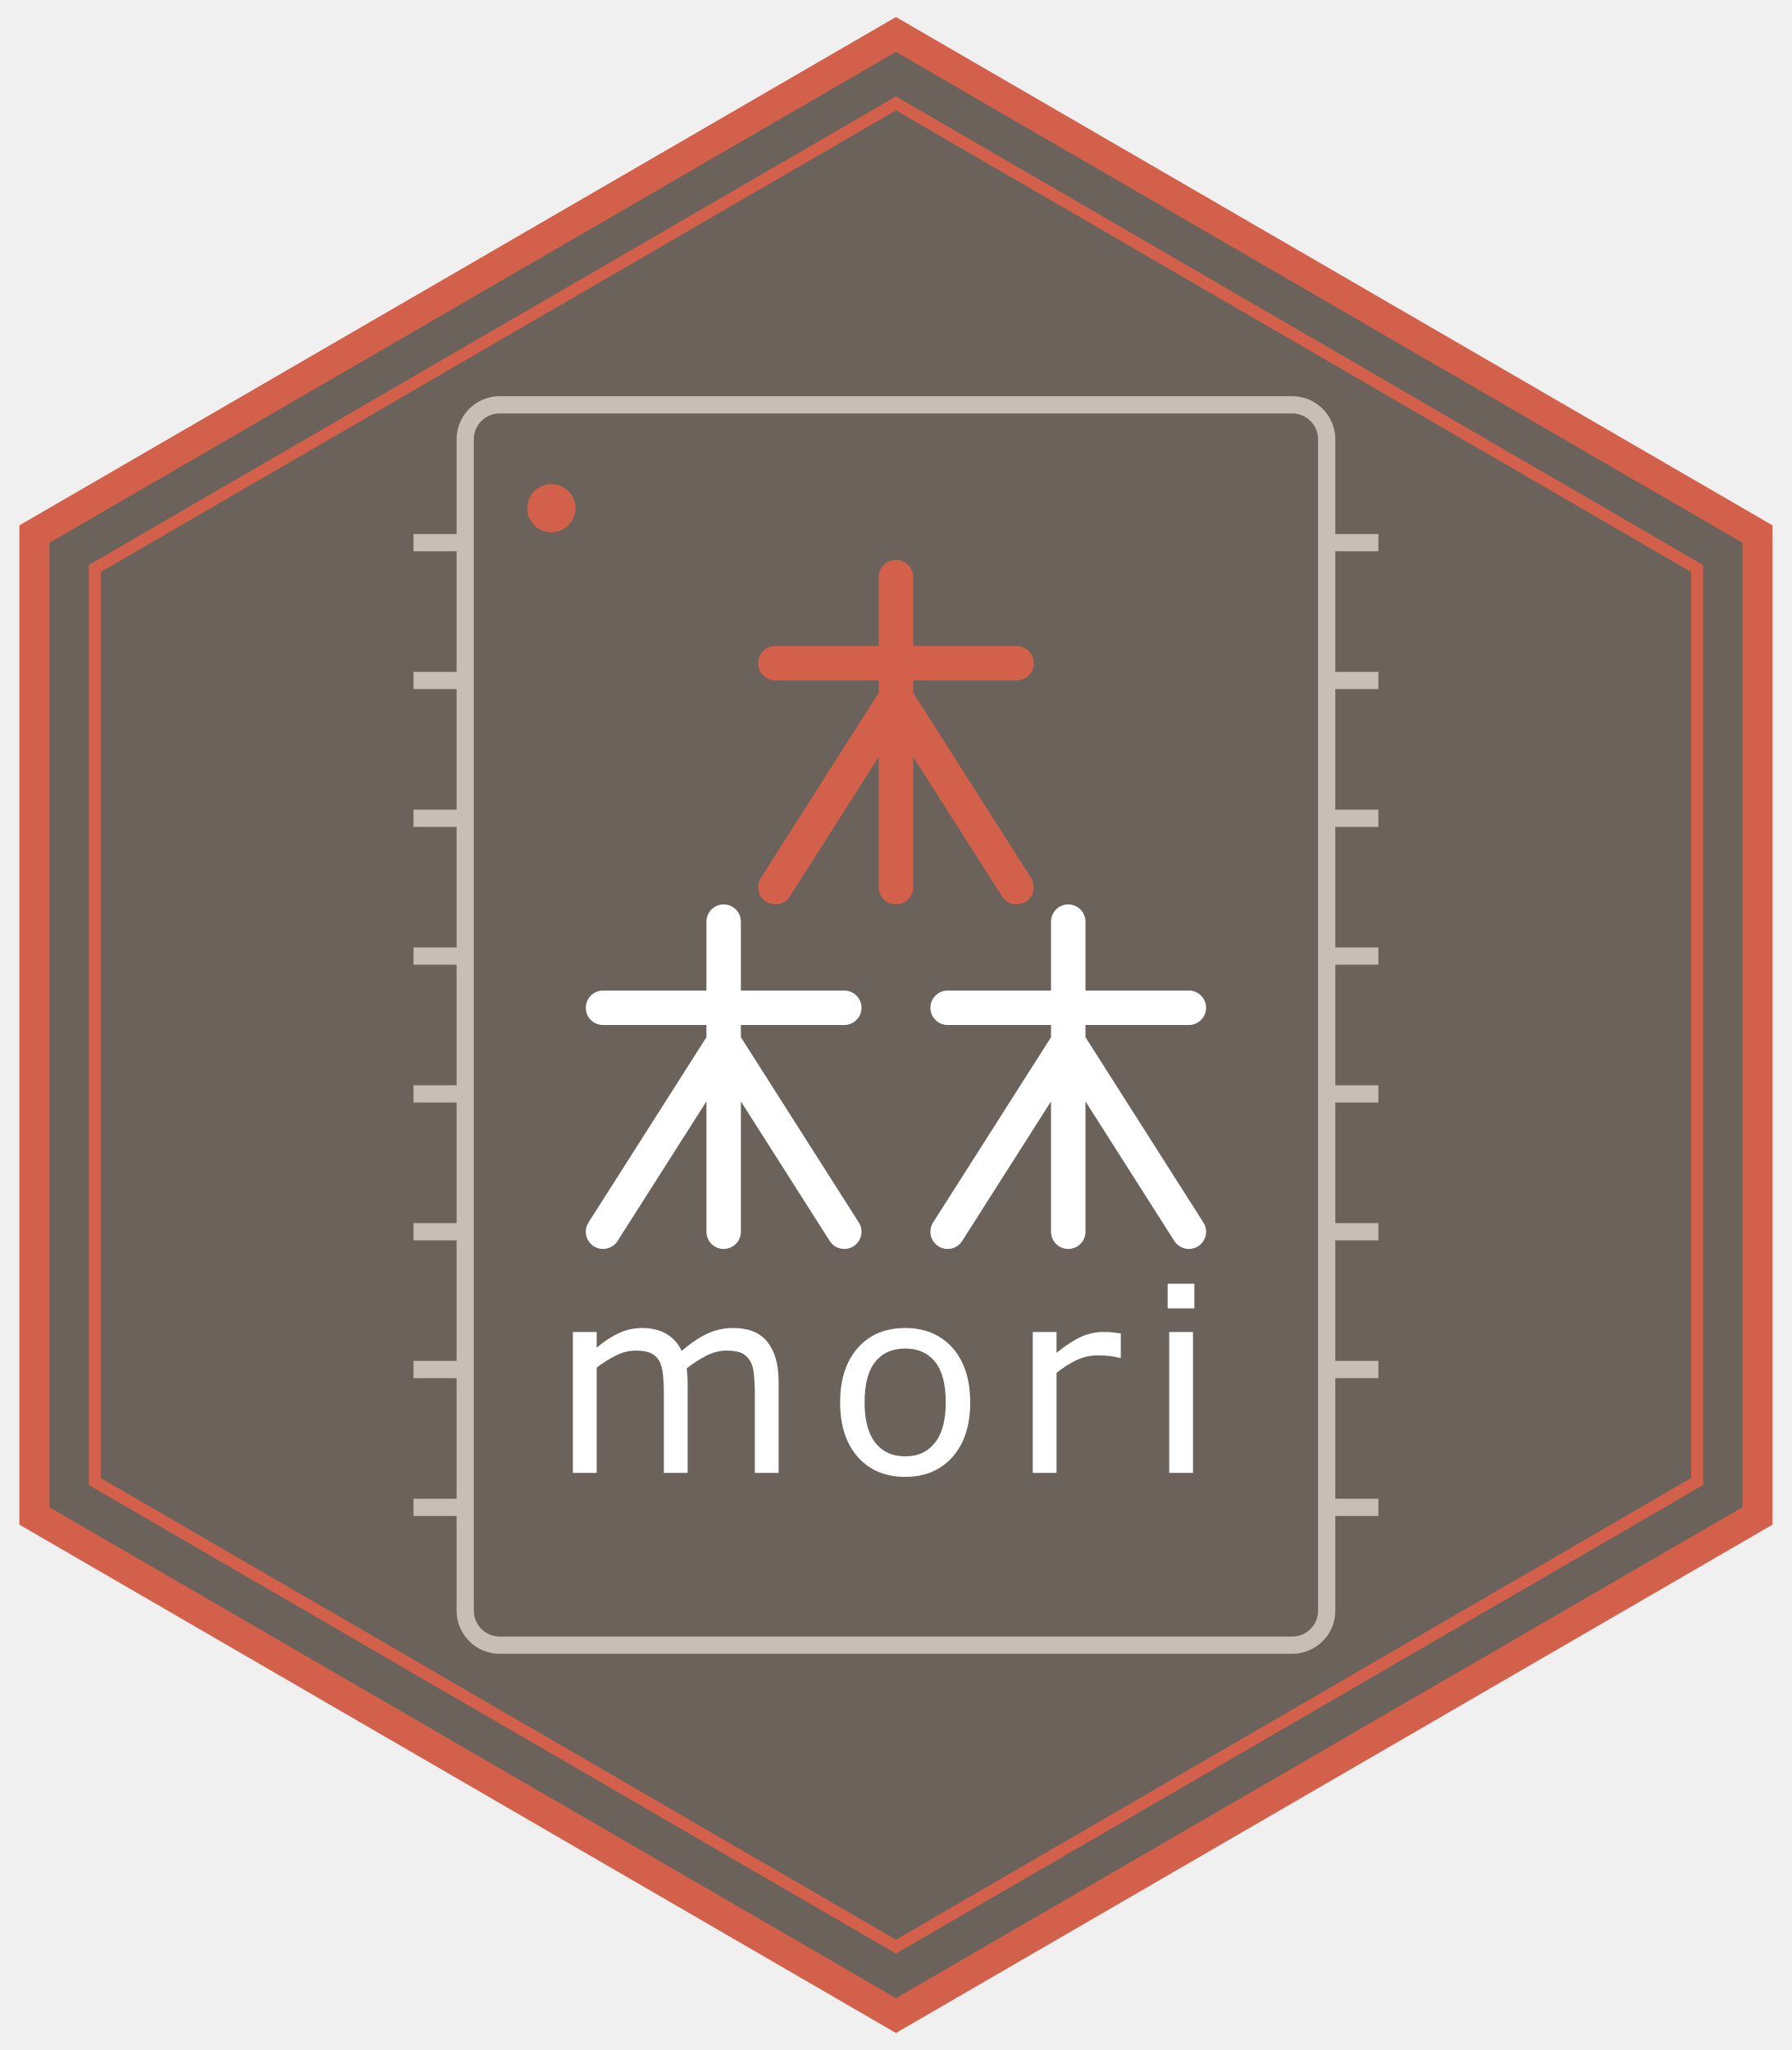
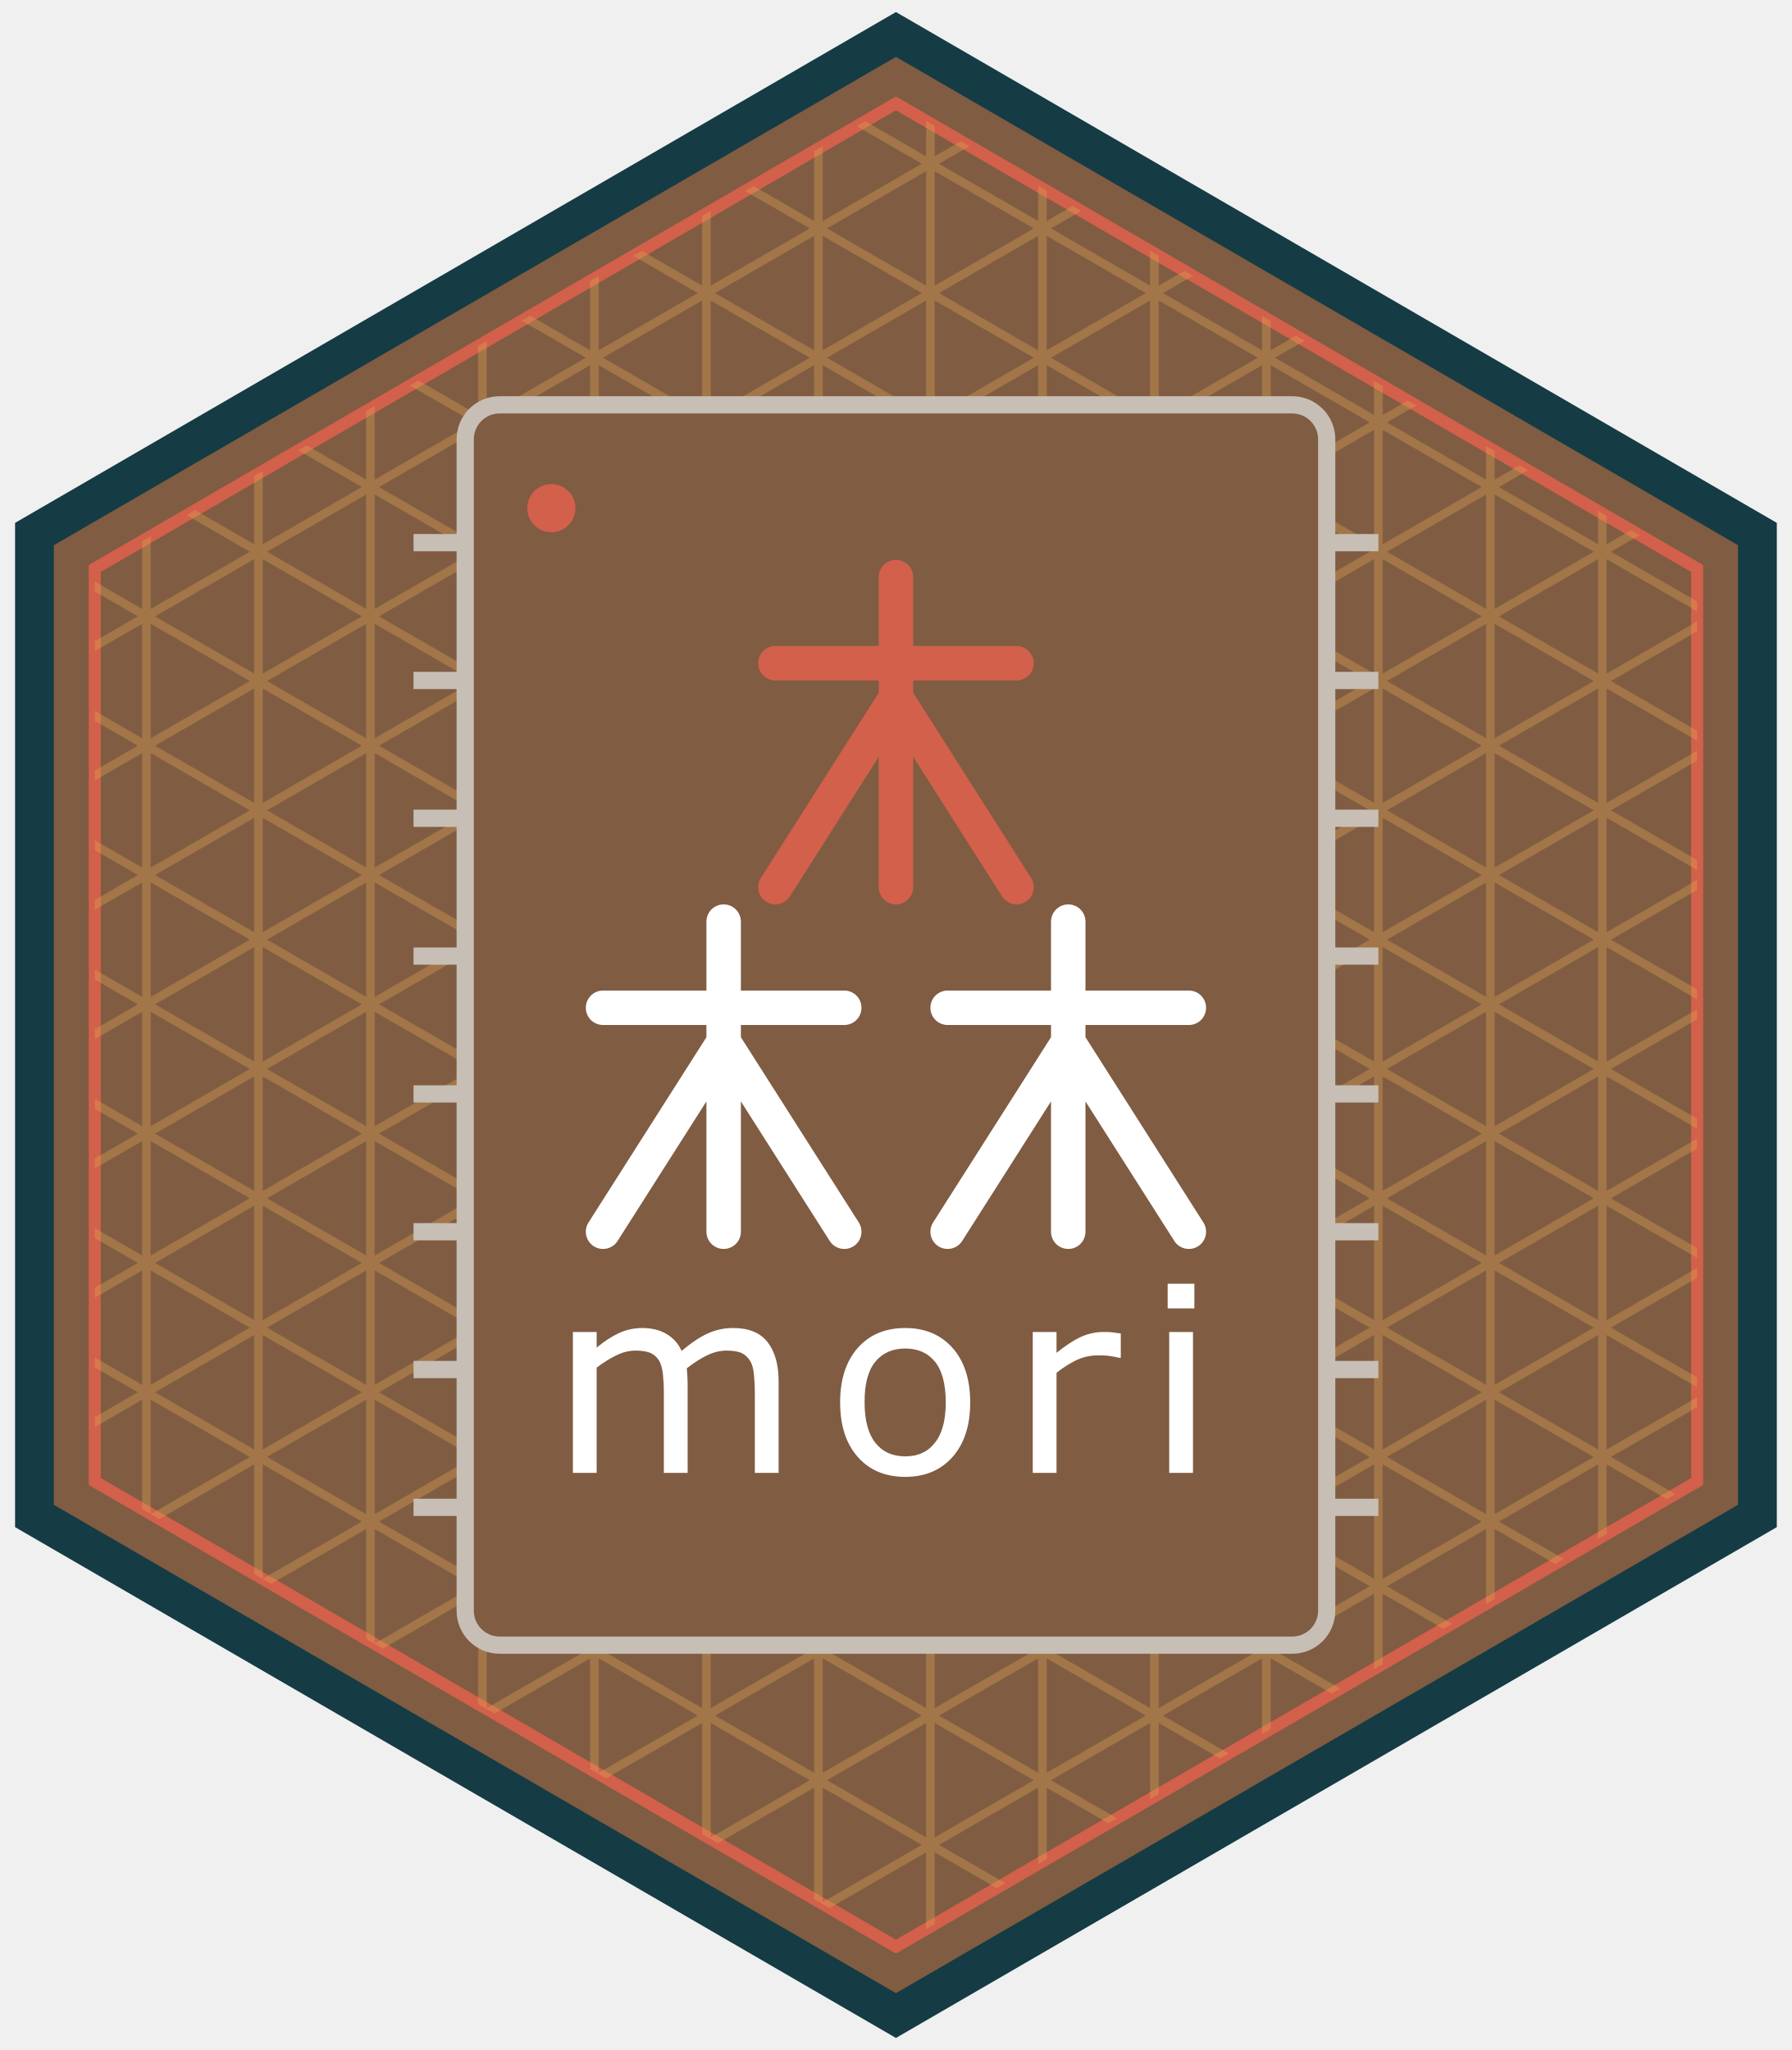
<svg xmlns="http://www.w3.org/2000/svg" viewBox="-2 -2 104 119">
-   <path fill="#6b635b" stroke="#d2604a" stroke-width="1.75" d="m50 0 50 29v57l-50 29L0 86V29z" />
+   <defs>
+     <pattern id="a" width="13" height="22.52" patternUnits="userSpaceOnUse">
+       <path fill="none" stroke="#e3a552" stroke-width=".5" d="m-3.25 16.89 9.75-5.63m-9.75-5.63 9.75 5.63m-13 0 9.75 5.63m-9.75-5.63 9.75-5.63M0 0v11.26M0 0l9.75 5.63M0 11.26v11.26m0 0 9.75-5.63M13 0v11.26M13 0 3.25 5.63M13 11.26v11.26m0 0-9.75-5.63m13 0L6.5 11.26m9.75-5.63L6.5 11.26m13 0-9.75 5.63m9.75-5.63L9.75 5.63M6.5 0v11.26m0 0v11.26" />
+     </pattern>
+   </defs>
+   <path fill="#7f5c42" stroke="#153b44" stroke-width="2.25" d="m50 0 50 29v57l-50 29L0 86V29z" />
  <path fill="none" stroke="#d2604a" stroke-width=".7" d="m50 4 46.5 27v53L50 111 3.5 84V31Z" />
+   <path fill="url(#a)" d="m50 4 46.5 27v53L50 111 3.5 84V31Z" opacity=".35" />
  <g transform="translate(0 1.5)">
-     <rect width="50" height="72" x="25" y="20" fill="none" stroke="#c7bfb5" rx="2" />
+     <rect width="50" height="72" x="25" y="20" fill="#7f5c42" stroke="#c7bfb5" rx="2" />
    <path stroke="#c7bfb5" d="M25 28h-3m3 8h-3m3 8h-3m3 8h-3m3 8h-3m3 8h-3m3 8h-3m3 8h-3m53-56h3m-3 8h3m-3 8h3m-3 8h3m-3 8h3m-3 8h3m-3 8h3m-3 8h3" />
    <circle cx="30" cy="26" r="1.4" fill="#d2604a" />
    <path fill="none" stroke="#fff" stroke-linecap="round" stroke-linejoin="round" stroke-width="2" d="M40 50v18m-7-13h14M33 68l7-11 7 11m13-18v18m-7-13h14M53 68l7-11 7 11" />
    <path fill="none" stroke="#d2604a" stroke-linecap="round" stroke-linejoin="round" stroke-width="2" d="M50 30v18m-7-13h14M43 48l7-11 7 11" />
-     <path fill="#fff" d="M43.19 82h-1.38v-4.66q0-.53-.05-1.02-.04-.49-.2-.78-.17-.31-.48-.48-.32-.16-.91-.16-.58 0-1.16.29t-1.15.74q.02.17.03.39.02.22.02.44V82h-1.38v-4.66q0-.54-.05-1.03-.05-.48-.2-.78-.17-.31-.48-.47-.32-.16-.91-.16-.56 0-1.13.28t-1.13.71V82h-1.38v-8.18h1.38v.91q.64-.54 1.28-.84t1.37-.3q.83 0 1.41.35.59.35.87.98.84-.71 1.53-1.02.68-.31 1.47-.31 1.35 0 1.99.82t.64 2.28Zm11.12-4.09q0 2-1.02 3.16-1.03 1.16-2.75 1.16-1.74 0-2.76-1.16t-1.02-3.16 1.02-3.16 2.76-1.16q1.72 0 2.75 1.16 1.02 1.16 1.02 3.16m-1.42 0q0-1.59-.62-2.36t-1.73-.77q-1.12 0-1.74.77t-.62 2.36q0 1.54.62 2.34.63.79 1.74.79 1.1 0 1.72-.79.63-.78.63-2.34m10.16-2.59h-.08q-.3-.07-.59-.11-.29-.03-.69-.03-.63 0-1.23.28-.59.29-1.14.73V82h-1.38v-8.18h1.38v1.21q.82-.66 1.45-.94.62-.27 1.27-.27.36 0 .52.02.17.02.49.07Zm4.27-2.87h-1.55v-1.43h1.55ZM67.24 82h-1.38v-8.18h1.38Z" />
+     <path fill="#fff" d="M43.19 82h-1.38v-4.66q0-.53-.05-1.02-.04-.49-.2-.78-.17-.31-.48-.48-.32-.16-.91-.16-.58 0-1.16.29t-1.15.74l.03.39.02.44V82h-1.38v-4.66q0-.54-.05-1.03-.05-.48-.2-.78-.17-.31-.48-.47-.32-.16-.91-.16-.56 0-1.13.28t-1.13.71V82h-1.38v-8.18h1.38v.91q.64-.54 1.28-.84t1.37-.3q.83 0 1.41.35.59.35.87.98.84-.71 1.53-1.02.68-.31 1.47-.31 1.35 0 1.99.82t.64 2.28Zm11.12-4.09q0 2-1.02 3.16-1.03 1.16-2.75 1.16-1.74 0-2.76-1.16t-1.02-3.16 1.02-3.16 2.76-1.16q1.72 0 2.75 1.16 1.02 1.16 1.02 3.16m-1.42 0q0-1.59-.62-2.36t-1.73-.77-1.74.77-.62 2.36q0 1.54.62 2.34.63.79 1.74.79t1.72-.79q.63-.78.63-2.34m10.16-2.59h-.08q-.3-.07-.59-.11t-.69-.03q-.63 0-1.23.28-.59.29-1.14.73V82h-1.38v-8.18h1.38v1.21q.82-.66 1.45-.94.62-.27 1.27-.27.36 0 .52.02l.49.07Zm4.27-2.87h-1.55v-1.43h1.55ZM67.24 82h-1.38v-8.18h1.38Z" />
  </g>
</svg>
